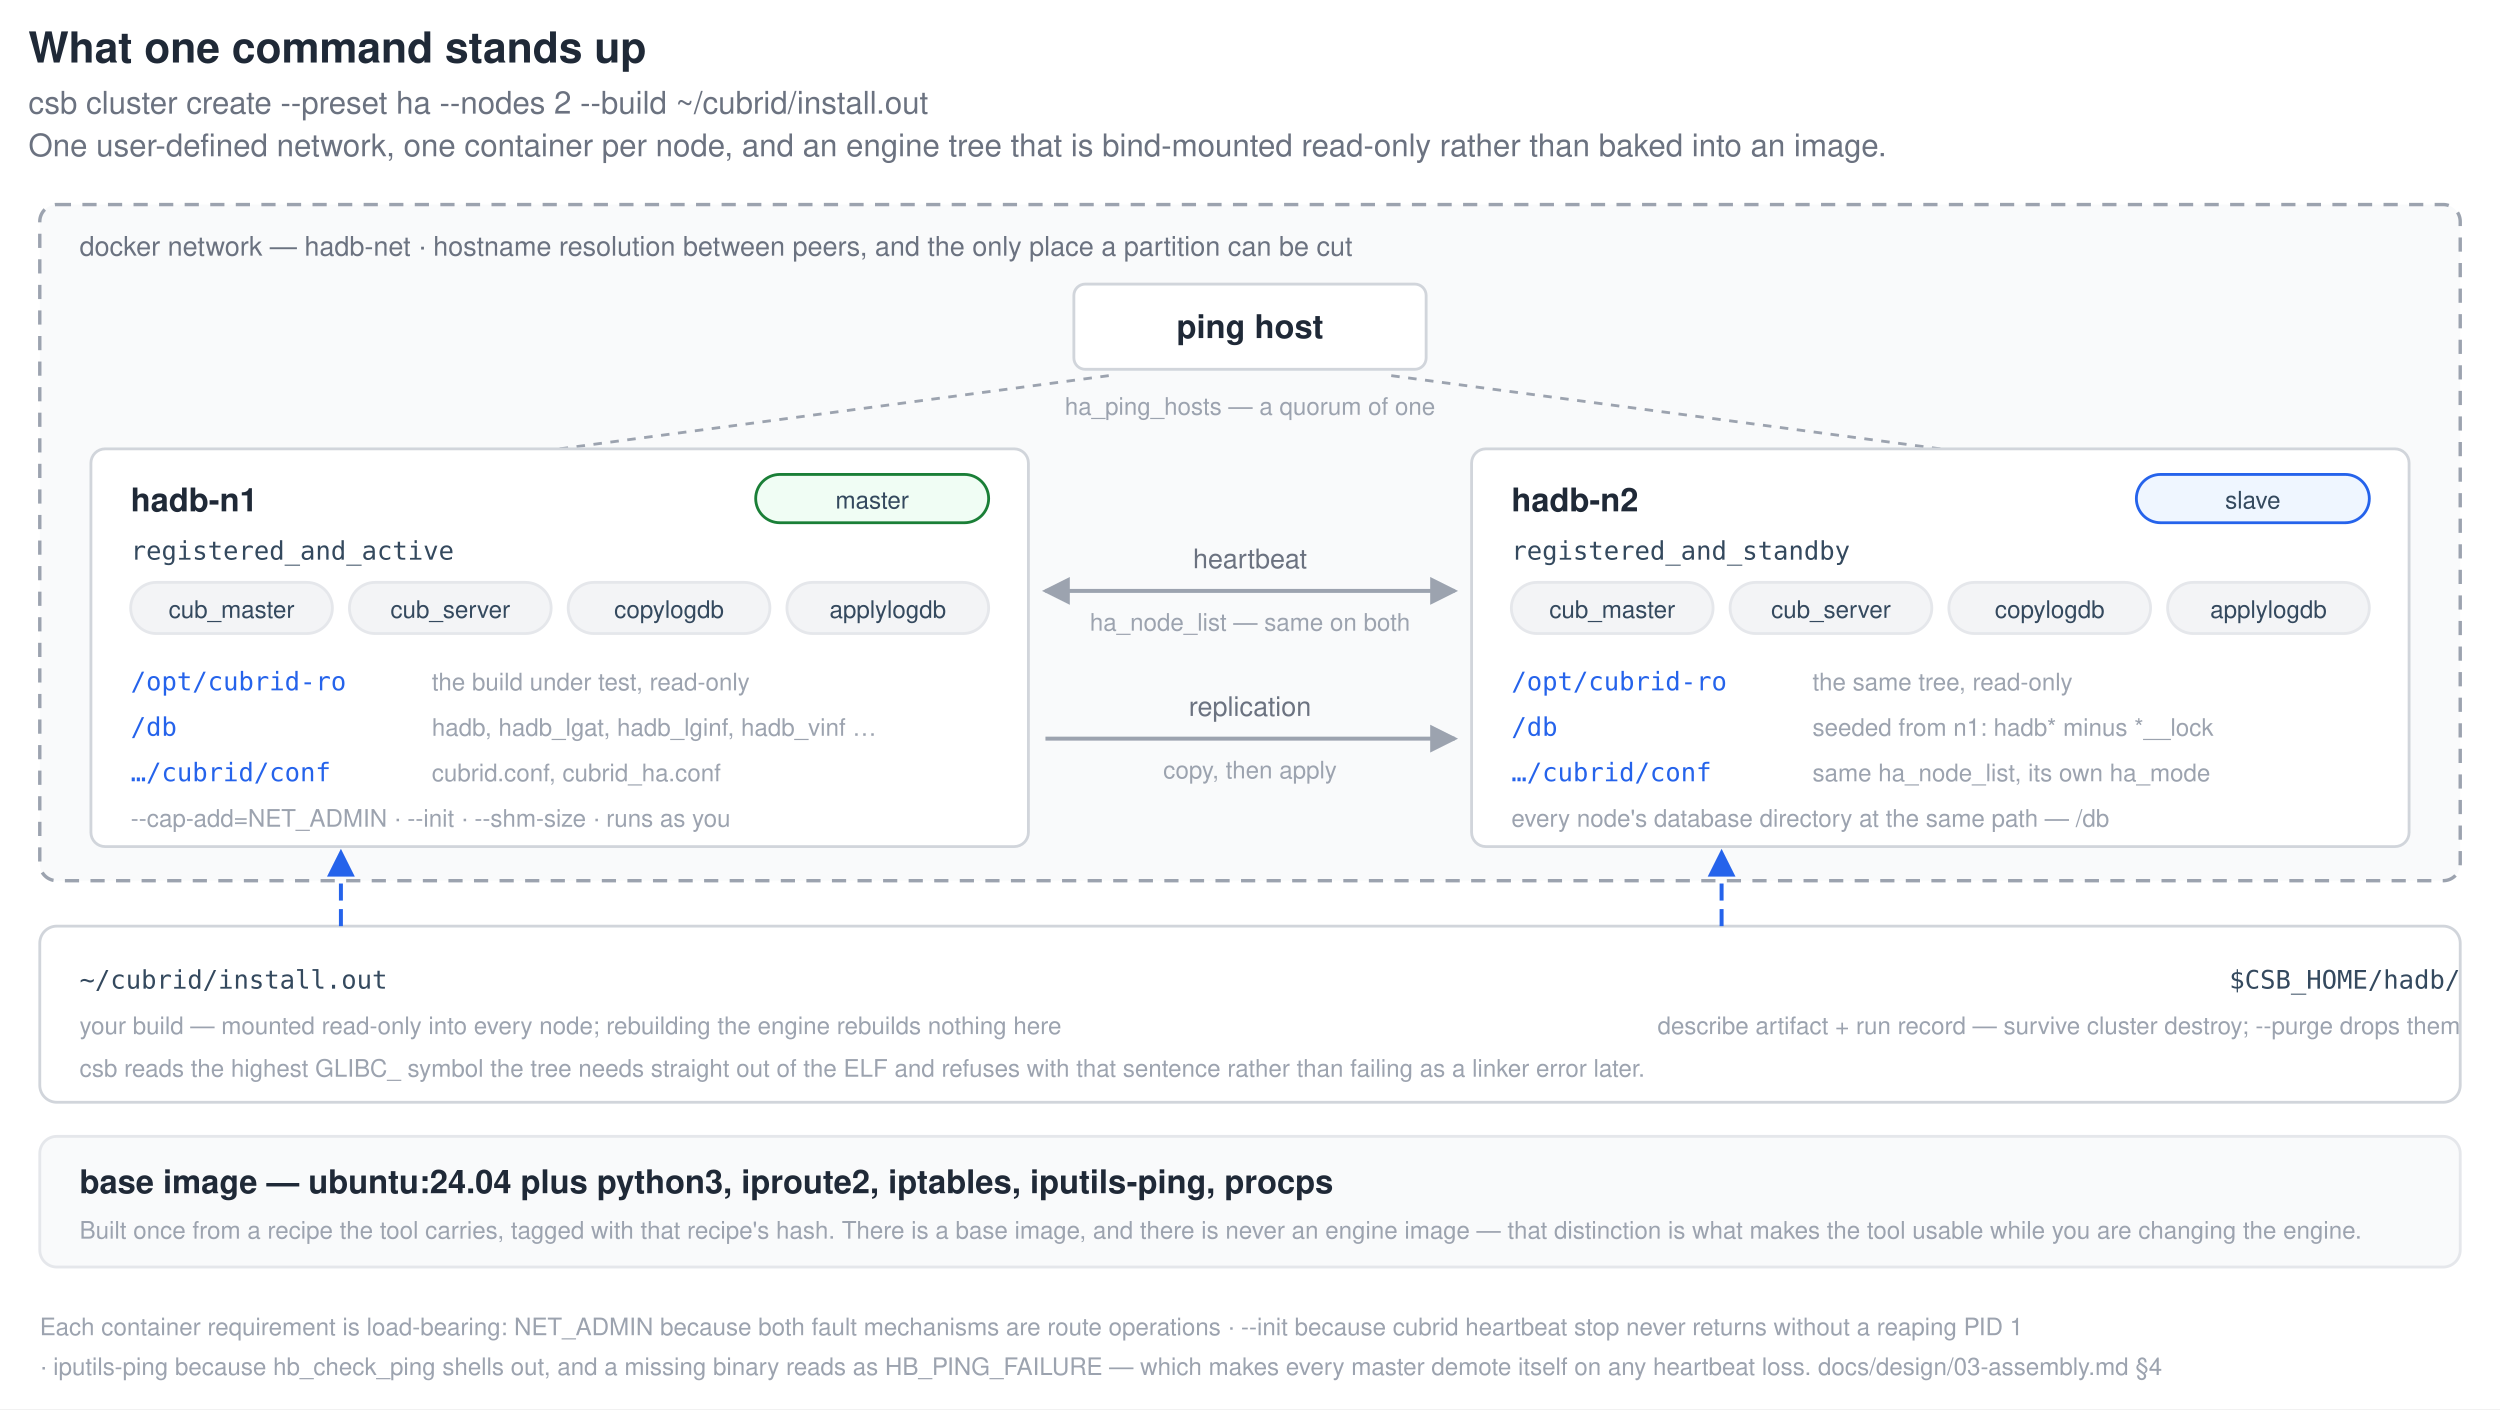
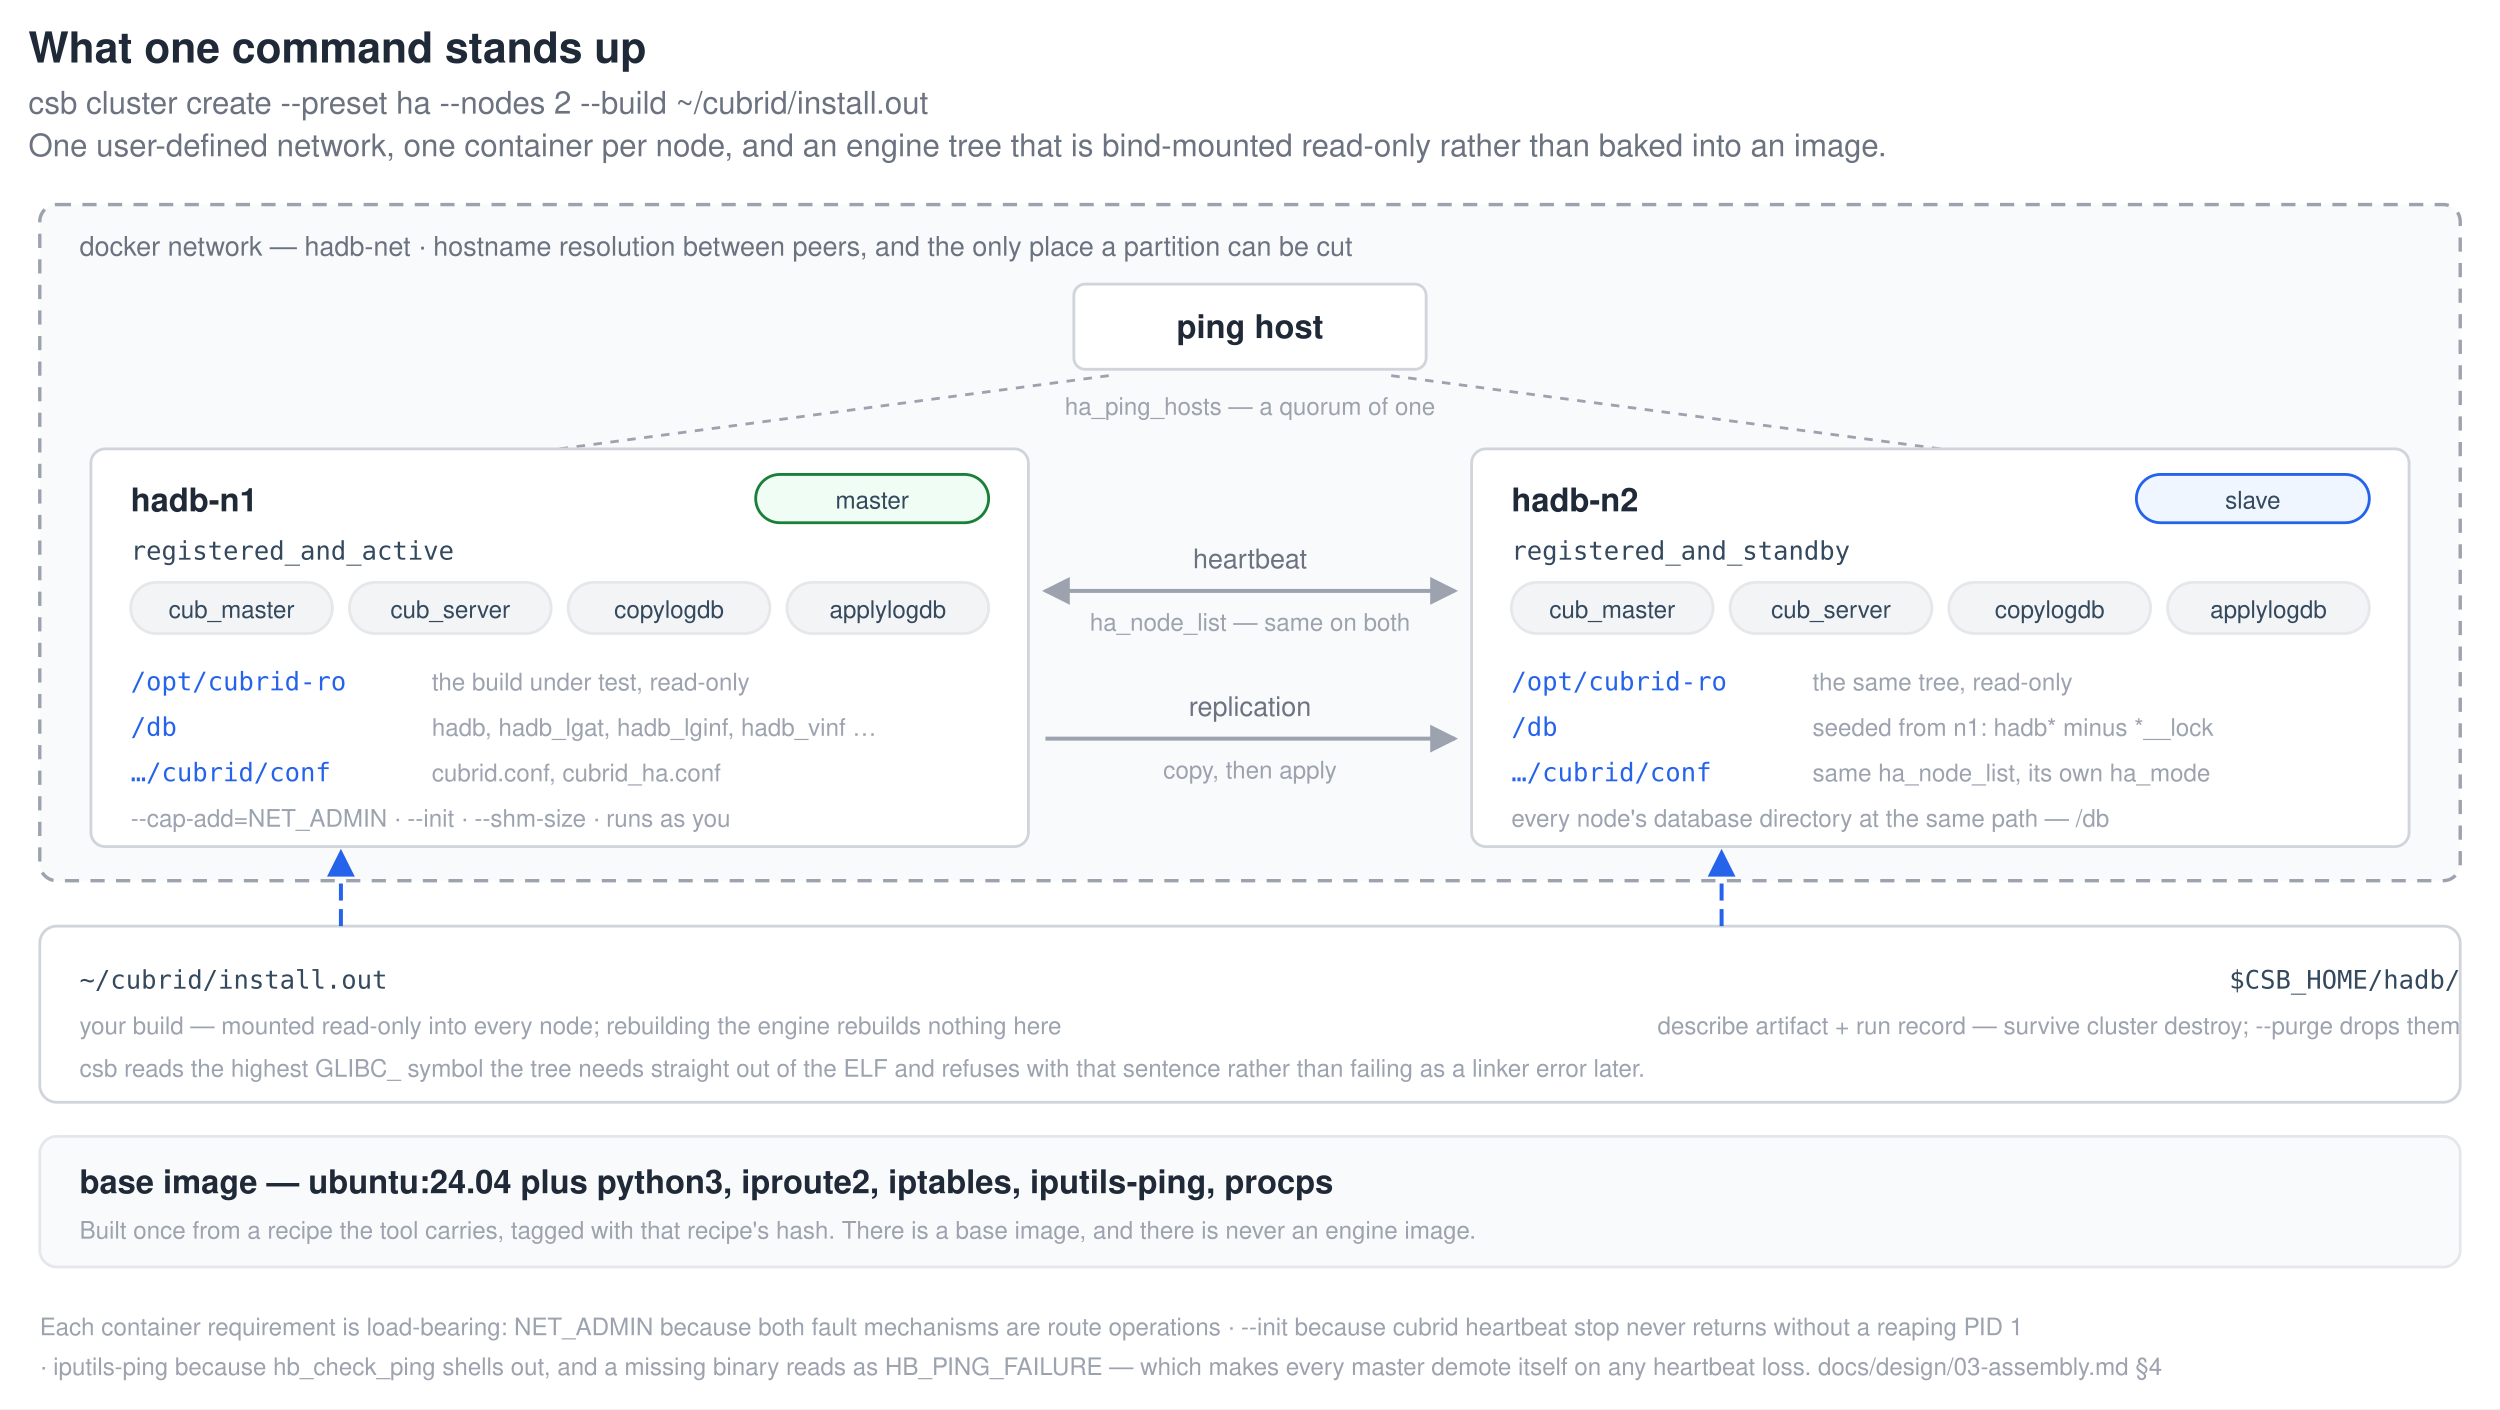
<svg xmlns="http://www.w3.org/2000/svg" viewBox="0 0 880 496" width="880" height="496" font-family="Helvetica, Arial, sans-serif" role="img" aria-label="What csb cluster create stands up: one user-defined network, one container per node with cub_master, cub_server, copylogdb and applylogdb, an engine tree bind-mounted read-only from the host, a ping host, and the describe artifact and run record kept outside the containers">
  <style>
  .ttl{font-size:15px;font-weight:700;fill:#1f2937}
  .sub{font-size:11px;fill:#6b7280}
  .band{font-size:9px;font-weight:700;fill:#9ca3af;letter-spacing:1.1px}
  .h{font-size:11.5px;font-weight:700;fill:#1f2937}
  .d{font-size:9.5px;fill:#6b7280}
  .dd{font-size:8.5px;fill:#9ca3af}
  .m{font-size:9px;fill:#34495e;font-family:ui-monospace,SFMono-Regular,Menlo,Consolas,monospace}
  .mk{font-size:9px;fill:#2563eb;font-family:ui-monospace,SFMono-Regular,Menlo,Consolas,monospace}
  .box{fill:#ffffff;stroke:#d1d5db;stroke-width:1}
  .net{fill:#f9fafb;stroke:#9ca3af;stroke-width:1.2;stroke-dasharray:5 4}
  .soft{fill:#f9fafb;stroke:#e5e7eb;stroke-width:1}
  .pill{fill:#f3f4f6;stroke:#e5e7eb;stroke-width:1}
  .p{font-size:8.5px;fill:#34495e}
  .arw{stroke:#9ca3af;stroke-width:1.4;fill:none;marker-end:url(#a)}
  .arw2{stroke:#9ca3af;stroke-width:1.4;fill:none;marker-start:url(#a2);marker-end:url(#a)}
  .ping{stroke:#9ca3af;stroke-width:1;fill:none;stroke-dasharray:3 3}
  .mount{stroke:#2563eb;stroke-width:1.4;fill:none;marker-end:url(#ab);stroke-dasharray:6 3}
</style>
  <defs>
    <marker id="a" viewBox="0 0 8 8" refX="7" refY="4" markerWidth="7" markerHeight="7" orient="auto">
      <path d="M0,0 L8,4 L0,8 z" fill="#9ca3af" />
    </marker>
    <marker id="a2" viewBox="0 0 8 8" refX="1" refY="4" markerWidth="7" markerHeight="7" orient="auto">
      <path d="M8,0 L0,4 L8,8 z" fill="#9ca3af" />
    </marker>
    <marker id="ab" viewBox="0 0 8 8" refX="7" refY="4" markerWidth="7" markerHeight="7" orient="auto">
      <path d="M0,0 L8,4 L0,8 z" fill="#2563eb" />
    </marker>
  </defs>
  <rect x="0" y="0" width="880" height="496" fill="#ffffff" />
  <text class="ttl" x="10" y="22">What one command stands up</text>
  <text class="sub" x="10" y="40">csb cluster create --preset ha --nodes 2 --build ~/cubrid/install.out</text>
  <text class="sub" x="10" y="55">One user-defined network, one container per node, and an engine tree that is bind-mounted read-only rather than baked into an image.</text>
  <text class="band" x="866" y="88" text-anchor="end">CONTAINERS</text>
  <rect class="net" x="14" y="72" width="852" height="238" rx="6" />
  <text class="d" x="28" y="90" fill="#9ca3af">docker network — hadb-net · hostname resolution between peers, and the only place a partition can be cut</text>
  <rect class="box" x="378" y="100" width="124" height="30" rx="4" />
  <text class="h" x="440" y="119" text-anchor="middle" font-size="10.5">ping host</text>
  <text class="dd" x="440" y="146" text-anchor="middle">ha_ping_hosts — a quorum of one</text>
  <path class="ping" d="M 197 158 L 392 132" />
  <path class="ping" d="M 683 158 L 488 132" />
  <rect class="box" x="32" y="158" width="330" height="140" rx="5" />
  <text class="h" x="46" y="180">hadb-n1</text>
  <rect x="266" y="167" width="82" height="17" rx="8.5" fill="#f0fdf4" stroke="#1a7f37" />
  <text class="p" x="307" y="179" text-anchor="middle" fill="#1a7f37">master</text>
  <text class="m" x="46" y="197">registered_and_active</text>
  <rect class="pill" x="46" y="205" width="71" height="18" rx="9" />
  <text class="p" x="81.5" y="217.5" text-anchor="middle">cub_master</text>
  <rect class="pill" x="123" y="205" width="71" height="18" rx="9" />
  <text class="p" x="158.5" y="217.5" text-anchor="middle">cub_server</text>
  <rect class="pill" x="200" y="205" width="71" height="18" rx="9" />
  <text class="p" x="235.5" y="217.5" text-anchor="middle">copylogdb</text>
  <rect class="pill" x="277" y="205" width="71" height="18" rx="9" />
  <text class="p" x="312.5" y="217.5" text-anchor="middle">applylogdb</text>
  <text class="mk" x="46" y="243">/opt/cubrid-ro</text>
  <text class="dd" x="152" y="243">the build under test, read-only</text>
  <text class="mk" x="46" y="259">/db</text>
  <text class="dd" x="152" y="259">hadb, hadb_lgat, hadb_lginf, hadb_vinf …</text>
  <text class="mk" x="46" y="275">…/cubrid/conf</text>
  <text class="dd" x="152" y="275">cubrid.conf, cubrid_ha.conf</text>
  <text class="dd" x="46" y="291">--cap-add=NET_ADMIN · --init · --shm-size · runs as you</text>
  <rect class="box" x="518" y="158" width="330" height="140" rx="5" />
  <text class="h" x="532" y="180">hadb-n2</text>
  <rect x="752" y="167" width="82" height="17" rx="8.5" fill="#eff6ff" stroke="#2563eb" />
  <text class="p" x="793" y="179" text-anchor="middle" fill="#2563eb">slave</text>
  <text class="m" x="532" y="197">registered_and_standby</text>
  <rect class="pill" x="532" y="205" width="71" height="18" rx="9" />
  <text class="p" x="567.5" y="217.5" text-anchor="middle">cub_master</text>
  <rect class="pill" x="609" y="205" width="71" height="18" rx="9" />
  <text class="p" x="644.5" y="217.5" text-anchor="middle">cub_server</text>
  <rect class="pill" x="686" y="205" width="71" height="18" rx="9" />
  <text class="p" x="721.5" y="217.5" text-anchor="middle">copylogdb</text>
  <rect class="pill" x="763" y="205" width="71" height="18" rx="9" />
  <text class="p" x="798.5" y="217.5" text-anchor="middle">applylogdb</text>
  <text class="mk" x="532" y="243">/opt/cubrid-ro</text>
  <text class="dd" x="638" y="243">the same tree, read-only</text>
  <text class="mk" x="532" y="259">/db</text>
  <text class="dd" x="638" y="259">seeded from n1: hadb* minus *__lock</text>
  <text class="mk" x="532" y="275">…/cubrid/conf</text>
  <text class="dd" x="638" y="275">same ha_node_list, its own ha_mode</text>
  <text class="dd" x="532" y="291">every node's database directory at the same path — /db</text>
  <text class="d" x="440" y="200" text-anchor="middle">heartbeat</text>
  <path class="arw2" d="M 368 208 L 512 208" />
  <text class="dd" x="440" y="222" text-anchor="middle">ha_node_list — same on both</text>
  <text class="d" x="440" y="252" text-anchor="middle">replication</text>
  <path class="arw" d="M 368 260 L 512 260" />
  <text class="dd" x="440" y="274" text-anchor="middle">copy, then apply</text>
  <text class="band" x="866" y="342" text-anchor="end">HOST</text>
  <rect class="box" x="14" y="326" width="852" height="62" rx="6" />
  <path class="mount" d="M 120 326 L 120 300" />
  <path class="mount" d="M 606 326 L 606 300" />
  <text class="m" x="28" y="348">~/cubrid/install.out</text>
  <text class="dd" x="28" y="364">your build — mounted read-only into every node; rebuilding the engine rebuilds nothing here</text>
  <text class="dd" x="28" y="379" fill="#2563eb">csb reads the highest GLIBC_ symbol the tree needs straight out of the ELF and refuses with that sentence rather than failing as a linker error later.</text>
  <text class="m" x="866" y="348" text-anchor="end">$CSB_HOME/hadb/</text>
  <text class="dd" x="866" y="364" text-anchor="end">describe artifact + run record — survive cluster destroy; --purge drops them</text>
  <rect class="soft" x="14" y="400" width="852" height="46" rx="6" />
  <text class="h" x="28" y="420" font-size="11">base image — ubuntu:24.04 plus python3, iproute2, iptables, iputils-ping, procps</text>
-   <text class="dd" x="28" y="436">Built once from a recipe the tool carries, tagged with that recipe's hash. There is a base image, and there is never an engine image — that distinction is what makes the tool usable while you are changing the engine.</text>
+   <text class="dd" x="28" y="436">Built once from a recipe the tool carries, tagged with that recipe's hash. There is a base image, and there is never an engine image.</text>
  <text class="dd" x="14" y="470">Each container requirement is load-bearing: NET_ADMIN because both fault mechanisms are route operations · --init because cubrid heartbeat stop never returns without a reaping PID 1</text>
  <text class="dd" x="14" y="484">· iputils-ping because hb_check_ping shells out, and a missing binary reads as HB_PING_FAILURE — which makes every master demote itself on any heartbeat loss.  docs/design/03-assembly.md §4</text>
</svg>
